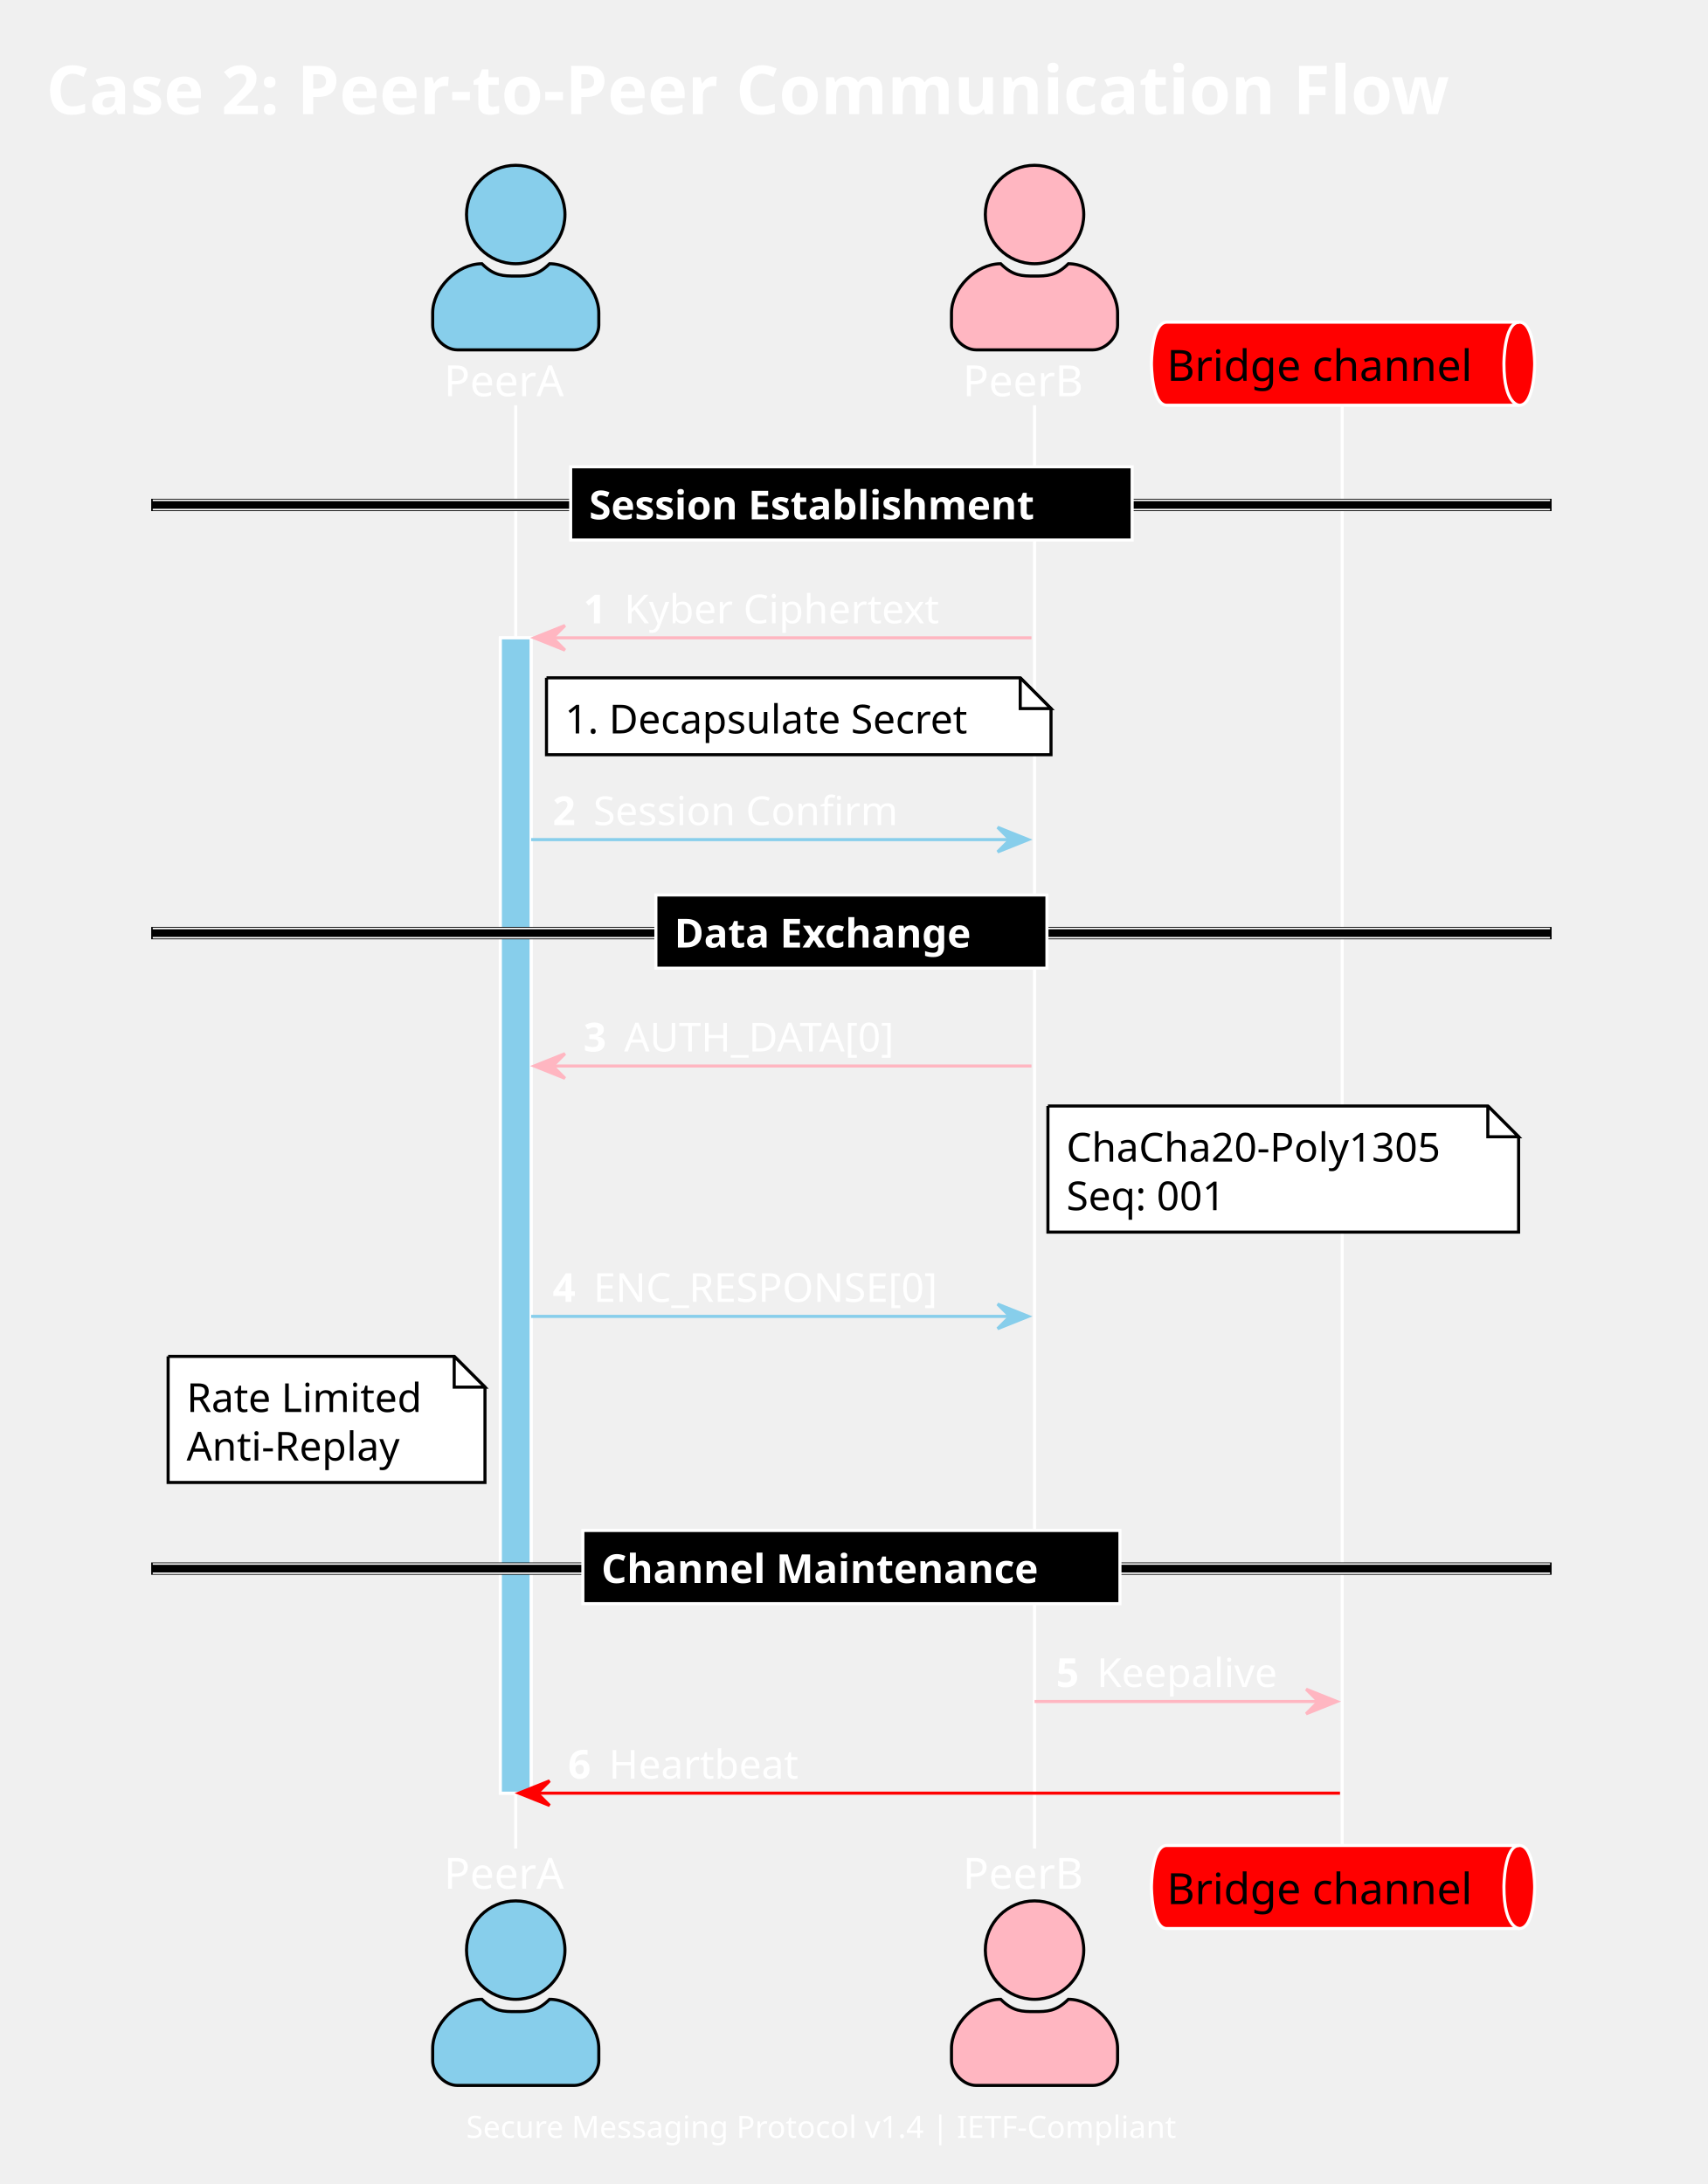
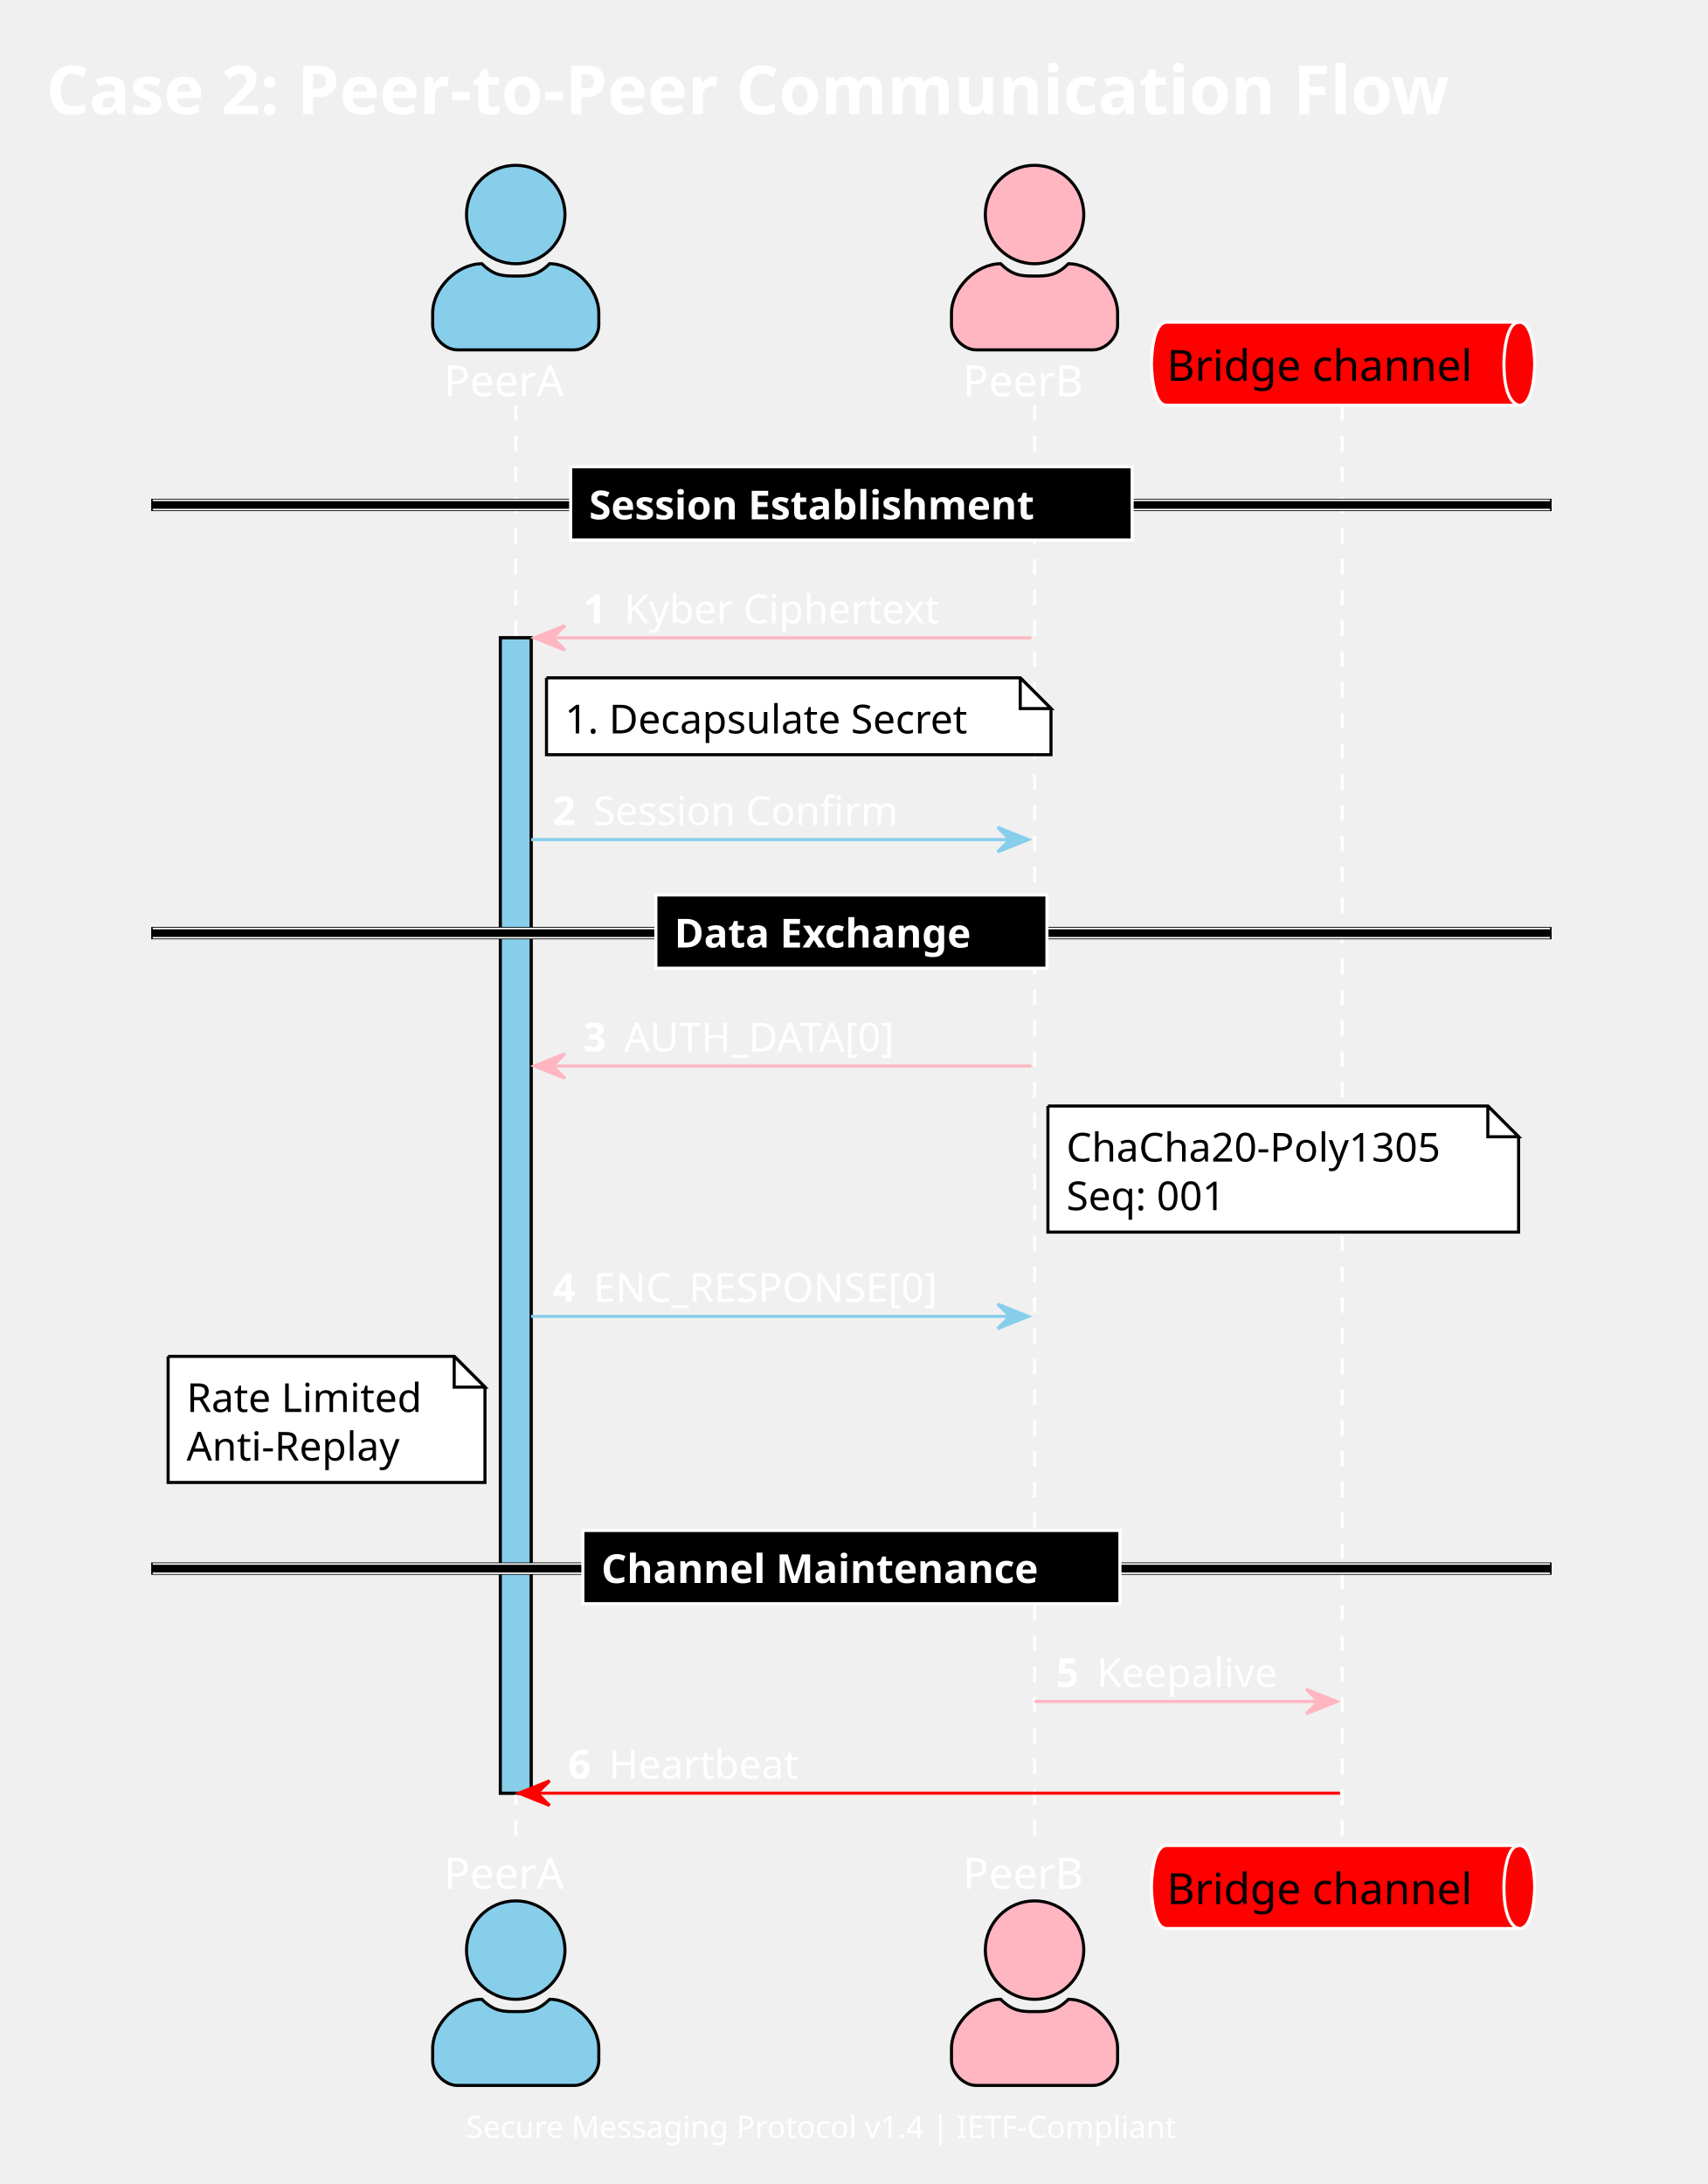
<svg xmlns="http://www.w3.org/2000/svg" contentStyleType="text/css" data-diagram-type="SEQUENCE" height="710px" preserveAspectRatio="none" style="width:555px;height:710px;background:#000000;" version="1.1" viewBox="0 0 555 710" width="555px" zoomAndPan="magnify">
  <defs />
  <g>
    <text fill="#FFFFFF" font-family="Verdana" font-size="22" font-weight="bold" lengthAdjust="spacing" textLength="522.532" x="15" y="37.118">Case 2: Peer-to-Peer Communication Flow</text>
    <g>
-       <rect fill="#87CEEB" height="375.592" style="stroke:#FFFFFF;stroke-width:1;" width="10" x="162.65" y="207.351" />
+       <rect fill="#87CEEB" height="375.592" style="stroke:#000000;stroke-width:1;" width="10" x="162.65" y="207.351" />
    </g>
    <g>
      <rect fill="#000000" fill-opacity="0" height="469.19" width="8" x="163.65" y="131.752" />
-       <line style="stroke:#FFFFFF;stroke-width:1;" x1="167.65" x2="167.65" y1="131.752" y2="600.942" />
+       <line style="stroke:#FFFFFF;stroke-width:1;stroke-dasharray:5,5;" x1="167.65" x2="167.65" y1="131.752" y2="600.942" />
    </g>
    <g>
      <rect fill="#000000" fill-opacity="0" height="469.19" width="8" x="332.299" y="131.752" />
-       <line style="stroke:#FFFFFF;stroke-width:1;" x1="336.299" x2="336.299" y1="131.752" y2="600.942" />
+       <line style="stroke:#FFFFFF;stroke-width:1;stroke-dasharray:5,5;" x1="336.299" x2="336.299" y1="131.752" y2="600.942" />
    </g>
    <g>
      <rect fill="#000000" fill-opacity="0" height="469.19" width="8" x="432.591" y="131.752" />
-       <line style="stroke:#FFFFFF;stroke-width:1;" x1="436.299" x2="436.299" y1="131.752" y2="600.942" />
+       <line style="stroke:#FFFFFF;stroke-width:1;stroke-dasharray:5,5;" x1="436.299" x2="436.299" y1="131.752" y2="600.942" />
    </g>
    <g class="participant participant-head" data-participant="PA">
      <text fill="#FFFFFF" font-family="Verdana" font-size="14" lengthAdjust="spacing" textLength="40.667" x="144.316" y="128.812">PeerA</text>
      <ellipse cx="167.65" cy="69.737" fill="#87CEEB" rx="16" ry="16" style="stroke:#000000;stroke-width:1;" />
      <path d="M167.65,89.737 C171.65,89.737 174.65,89.737 178.65,85.737 C186.65,85.737 194.65,93.737 194.65,101.737 L194.65,105.737 C194.65,109.737 190.65,113.737 186.65,113.737 L148.65,113.737 C144.65,113.737 140.65,109.737 140.65,105.737 L140.65,101.737 C140.65,93.737 148.65,85.737 156.65,85.737 C160.65,89.737 163.65,89.737 167.65,89.737" fill="#87CEEB" style="stroke:#000000;stroke-width:1;" />
    </g>
    <g class="participant participant-tail" data-participant="PA">
      <text fill="#FFFFFF" font-family="Verdana" font-size="14" lengthAdjust="spacing" textLength="40.667" x="144.316" y="614.018">PeerA</text>
      <ellipse cx="167.65" cy="633.957" fill="#87CEEB" rx="16" ry="16" style="stroke:#000000;stroke-width:1;" />
      <path d="M167.65,653.957 C171.65,653.957 174.65,653.957 178.65,649.957 C186.65,649.957 194.65,657.957 194.65,665.957 L194.65,669.957 C194.65,673.957 190.65,677.957 186.65,677.957 L148.65,677.957 C144.65,677.957 140.65,673.957 140.65,669.957 L140.65,665.957 C140.65,657.957 148.65,649.957 156.65,649.957 C160.65,653.957 163.65,653.957 167.65,653.957" fill="#87CEEB" style="stroke:#000000;stroke-width:1;" />
    </g>
    <g class="participant participant-head" data-participant="PB">
      <text fill="#FFFFFF" font-family="Verdana" font-size="14" lengthAdjust="spacing" textLength="40.694" x="312.952" y="128.812">PeerB</text>
      <ellipse cx="336.299" cy="69.737" fill="#FFB6C1" rx="16" ry="16" style="stroke:#000000;stroke-width:1;" />
      <path d="M336.299,89.737 C340.299,89.737 343.299,89.737 347.299,85.737 C355.299,85.737 363.299,93.737 363.299,101.737 L363.299,105.737 C363.299,109.737 359.299,113.737 355.299,113.737 L317.299,113.737 C313.299,113.737 309.299,109.737 309.299,105.737 L309.299,101.737 C309.299,93.737 317.299,85.737 325.299,85.737 C329.299,89.737 332.299,89.737 336.299,89.737" fill="#FFB6C1" style="stroke:#000000;stroke-width:1;" />
    </g>
    <g class="participant participant-tail" data-participant="PB">
      <text fill="#FFFFFF" font-family="Verdana" font-size="14" lengthAdjust="spacing" textLength="40.694" x="312.952" y="614.018">PeerB</text>
      <ellipse cx="336.299" cy="633.957" fill="#FFB6C1" rx="16" ry="16" style="stroke:#000000;stroke-width:1;" />
      <path d="M336.299,653.957 C340.299,653.957 343.299,653.957 347.299,649.957 C355.299,649.957 363.299,657.957 363.299,665.957 L363.299,669.957 C363.299,673.957 359.299,677.957 355.299,677.957 L317.299,677.957 C313.299,677.957 309.299,673.957 309.299,669.957 L309.299,665.957 C309.299,657.957 317.299,649.957 325.299,649.957 C329.299,653.957 332.299,653.957 336.299,653.957" fill="#FFB6C1" style="stroke:#000000;stroke-width:1;" />
    </g>
    <g class="participant participant-head" data-participant="SC">
      <path d="M379.299,104.737 L493.882,104.737 C498.882,104.737 498.882,118.245 498.882,118.245 C498.882,118.245 498.882,131.752 493.882,131.752 L379.299,131.752 C374.299,131.752 374.299,118.245 374.299,118.245 C374.299,118.245 374.299,104.737 379.299,104.737" fill="#FF0000" style="stroke:#FFFFFF;stroke-width:1;" />
      <path d="M493.882,104.737 C488.882,104.737 488.882,118.245 488.882,118.245 C488.882,131.752 493.882,131.752 493.882,131.752" fill="none" style="stroke:#FFFFFF;stroke-width:1;" />
      <text fill="#000000" font-family="Verdana" font-size="14" lengthAdjust="spacing" textLength="104.583" x="379.299" y="123.812">Bridge channel</text>
    </g>
    <g class="participant participant-tail" data-participant="SC">
      <path d="M379.299,599.942 L493.882,599.942 C498.882,599.942 498.882,613.45 498.882,613.45 C498.882,613.45 498.882,626.957 493.882,626.957 L379.299,626.957 C374.299,626.957 374.299,613.45 374.299,613.45 C374.299,613.45 374.299,599.942 379.299,599.942" fill="#FF0000" style="stroke:#FFFFFF;stroke-width:1;" />
      <path d="M493.882,599.942 C488.882,599.942 488.882,613.45 488.882,613.45 C488.882,626.957 493.882,626.957 493.882,626.957" fill="none" style="stroke:#FFFFFF;stroke-width:1;" />
      <text fill="#000000" font-family="Verdana" font-size="14" lengthAdjust="spacing" textLength="104.583" x="379.299" y="619.018">Bridge channel</text>
    </g>
    <g>
-       <rect fill="#87CEEB" height="375.592" style="stroke:#FFFFFF;stroke-width:1;" width="10" x="162.65" y="207.351" />
+       <rect fill="#87CEEB" height="375.592" style="stroke:#000000;stroke-width:1;" width="10" x="162.65" y="207.351" />
    </g>
    <rect fill="#000000" height="3" style="stroke:#000000;stroke-width:1;" width="454.232" x="49.65" y="162.652" />
    <line style="stroke:#FFFFFF;stroke-width:0.5;" x1="49.65" x2="503.882" y1="162.652" y2="162.652" />
    <line style="stroke:#FFFFFF;stroke-width:0.5;" x1="49.65" x2="503.882" y1="165.652" y2="165.652" />
    <rect fill="#000000" height="23.799" style="stroke:#FFFFFF;stroke-width:1;" width="182.53" x="185.501" y="151.752" />
    <text fill="#FFFFFF" font-family="Verdana" font-size="13" font-weight="bold" lengthAdjust="spacing" textLength="164.087" x="191.501" y="168.822">Session Establishment</text>
    <g class="message" data-participant-1="PB" data-participant-2="PA">
      <polygon fill="#FFB6C1" points="183.65,203.351,173.65,207.351,183.65,211.351,179.65,207.351" style="stroke:#FFB6C1;stroke-width:1;" />
      <line style="stroke:#FFB6C1;stroke-width:1;" x1="177.65" x2="335.299" y1="207.351" y2="207.351" />
      <text fill="#FFFFFF" font-family="Verdana" font-size="13" font-weight="bold" lengthAdjust="spacing" textLength="9.242" x="189.65" y="202.621">1</text>
      <text fill="#FFFFFF" font-family="Verdana" font-size="13" lengthAdjust="spacing" textLength="110.608" x="202.892" y="202.621">Kyber Ciphertext</text>
    </g>
    <path d="M177.65,220.351 L177.65,245.351 L341.65,245.351 L341.65,230.351 L331.65,220.351 L177.65,220.351" fill="#FFFFFF" style="stroke:#000000;stroke-width:1;" />
    <path d="M331.65,220.351 L331.65,230.351 L341.65,230.351 L331.65,220.351" fill="#FFFFFF" style="stroke:#000000;stroke-width:1;" />
    <text fill="#000000" font-family="Verdana" font-size="13" lengthAdjust="spacing" textLength="143.635" x="183.65" y="238.42">1. Decapsulate Secret</text>
    <g class="message" data-participant-1="PA" data-participant-2="PB">
      <polygon fill="#87CEEB" points="324.299,268.949,334.299,272.949,324.299,276.949,328.299,272.949" style="stroke:#87CEEB;stroke-width:1;" />
      <line style="stroke:#87CEEB;stroke-width:1;" x1="172.65" x2="330.299" y1="272.949" y2="272.949" />
      <text fill="#FFFFFF" font-family="Verdana" font-size="13" font-weight="bold" lengthAdjust="spacing" textLength="9.242" x="179.65" y="268.22">2</text>
      <text fill="#FFFFFF" font-family="Verdana" font-size="13" lengthAdjust="spacing" textLength="105.955" x="192.892" y="268.22">Session Confirm</text>
    </g>
    <rect fill="#000000" height="3" style="stroke:#000000;stroke-width:1;" width="454.232" x="49.65" y="301.849" />
    <line style="stroke:#FFFFFF;stroke-width:0.5;" x1="49.65" x2="503.882" y1="301.849" y2="301.849" />
    <line style="stroke:#FFFFFF;stroke-width:0.5;" x1="49.65" x2="503.882" y1="304.849" y2="304.849" />
    <rect fill="#000000" height="23.799" style="stroke:#FFFFFF;stroke-width:1;" width="127.122" x="213.205" y="290.949" />
    <text fill="#FFFFFF" font-family="Verdana" font-size="13" font-weight="bold" lengthAdjust="spacing" textLength="108.678" x="219.205" y="308.019">Data Exchange</text>
    <g class="message" data-participant-1="PB" data-participant-2="PA">
      <polygon fill="#FFB6C1" points="183.65,342.548,173.65,346.548,183.65,350.548,179.65,346.548" style="stroke:#FFB6C1;stroke-width:1;" />
      <line style="stroke:#FFB6C1;stroke-width:1;" x1="177.65" x2="335.299" y1="346.548" y2="346.548" />
      <text fill="#FFFFFF" font-family="Verdana" font-size="13" font-weight="bold" lengthAdjust="spacing" textLength="9.242" x="189.65" y="341.818">3</text>
      <text fill="#FFFFFF" font-family="Verdana" font-size="13" lengthAdjust="spacing" textLength="100.318" x="202.892" y="341.818">AUTH_DATA[0]</text>
    </g>
    <path d="M340.65,359.548 L340.65,400.548 L493.65,400.548 L493.65,369.548 L483.65,359.548 L340.65,359.548" fill="#FFFFFF" style="stroke:#000000;stroke-width:1;" />
    <path d="M483.65,359.548 L483.65,369.548 L493.65,369.548 L483.65,359.548" fill="#FFFFFF" style="stroke:#000000;stroke-width:1;" />
    <text fill="#000000" font-family="Verdana" font-size="13" lengthAdjust="spacing" textLength="132.704" x="346.65" y="377.618">ChaCha20-Poly1305</text>
    <text fill="#000000" font-family="Verdana" font-size="13" lengthAdjust="spacing" textLength="59.998" x="346.65" y="393.417">Seq: 001</text>
    <g class="message" data-participant-1="PA" data-participant-2="PB">
      <polygon fill="#87CEEB" points="324.299,423.946,334.299,427.946,324.299,431.946,328.299,427.946" style="stroke:#87CEEB;stroke-width:1;" />
      <line style="stroke:#87CEEB;stroke-width:1;" x1="172.65" x2="330.299" y1="427.946" y2="427.946" />
      <text fill="#FFFFFF" font-family="Verdana" font-size="13" font-weight="bold" lengthAdjust="spacing" textLength="9.242" x="179.65" y="423.216">4</text>
      <text fill="#FFFFFF" font-family="Verdana" font-size="13" lengthAdjust="spacing" textLength="126.407" x="192.892" y="423.216">ENC_RESPONSE[0]</text>
    </g>
    <path d="M54.65,440.946 L54.65,481.946 L157.65,481.946 L157.65,450.946 L147.65,440.946 L54.65,440.946" fill="#FFFFFF" style="stroke:#000000;stroke-width:1;" />
    <path d="M147.65,440.946 L147.65,450.946 L157.65,450.946 L147.65,440.946" fill="#FFFFFF" style="stroke:#000000;stroke-width:1;" />
    <text fill="#000000" font-family="Verdana" font-size="13" lengthAdjust="spacing" textLength="82.266" x="60.65" y="459.016">Rate Limited</text>
    <text fill="#000000" font-family="Verdana" font-size="13" lengthAdjust="spacing" textLength="75.658" x="60.65" y="474.815">Anti-Replay</text>
    <rect fill="#000000" height="3" style="stroke:#000000;stroke-width:1;" width="454.232" x="49.65" y="508.444" />
    <line style="stroke:#FFFFFF;stroke-width:0.5;" x1="49.65" x2="503.882" y1="508.444" y2="508.444" />
    <line style="stroke:#FFFFFF;stroke-width:0.5;" x1="49.65" x2="503.882" y1="511.444" y2="511.444" />
    <rect fill="#000000" height="23.799" style="stroke:#FFFFFF;stroke-width:1;" width="174.589" x="189.471" y="497.544" />
    <text fill="#FFFFFF" font-family="Verdana" font-size="13" font-weight="bold" lengthAdjust="spacing" textLength="156.146" x="195.471" y="514.614">Channel Maintenance</text>
    <g class="message" data-participant-1="PB" data-participant-2="SC">
      <polygon fill="#FFB6C1" points="424.591,549.143,434.591,553.143,424.591,557.143,428.591,553.143" style="stroke:#FFB6C1;stroke-width:1;" />
      <line style="stroke:#FFB6C1;stroke-width:1;" x1="336.299" x2="430.591" y1="553.143" y2="553.143" />
      <text fill="#FFFFFF" font-family="Verdana" font-size="13" font-weight="bold" lengthAdjust="spacing" textLength="9.242" x="343.299" y="548.414">5</text>
      <text fill="#FFFFFF" font-family="Verdana" font-size="13" lengthAdjust="spacing" textLength="62.975" x="356.541" y="548.414">Keepalive</text>
    </g>
    <g class="message" data-participant-1="SC" data-participant-2="PA">
      <polygon fill="#FF0000" points="178.65,578.942,168.65,582.942,178.65,586.942,174.65,582.942" style="stroke:#FF0000;stroke-width:1;" />
      <line style="stroke:#FF0000;stroke-width:1;" x1="172.65" x2="435.591" y1="582.942" y2="582.942" />
      <text fill="#FFFFFF" font-family="Verdana" font-size="13" font-weight="bold" lengthAdjust="spacing" textLength="9.242" x="184.65" y="578.213">6</text>
      <text fill="#FFFFFF" font-family="Verdana" font-size="13" lengthAdjust="spacing" textLength="64.765" x="197.892" y="578.213">Heartbeat</text>
    </g>
    <text fill="#FFFFFF" font-family="Verdana" font-size="10" lengthAdjust="spacing" textLength="249.443" x="151.544" y="695.011">Secure Messaging Protocol v1.4 | IETF-Compliant</text>
  </g>
</svg>
